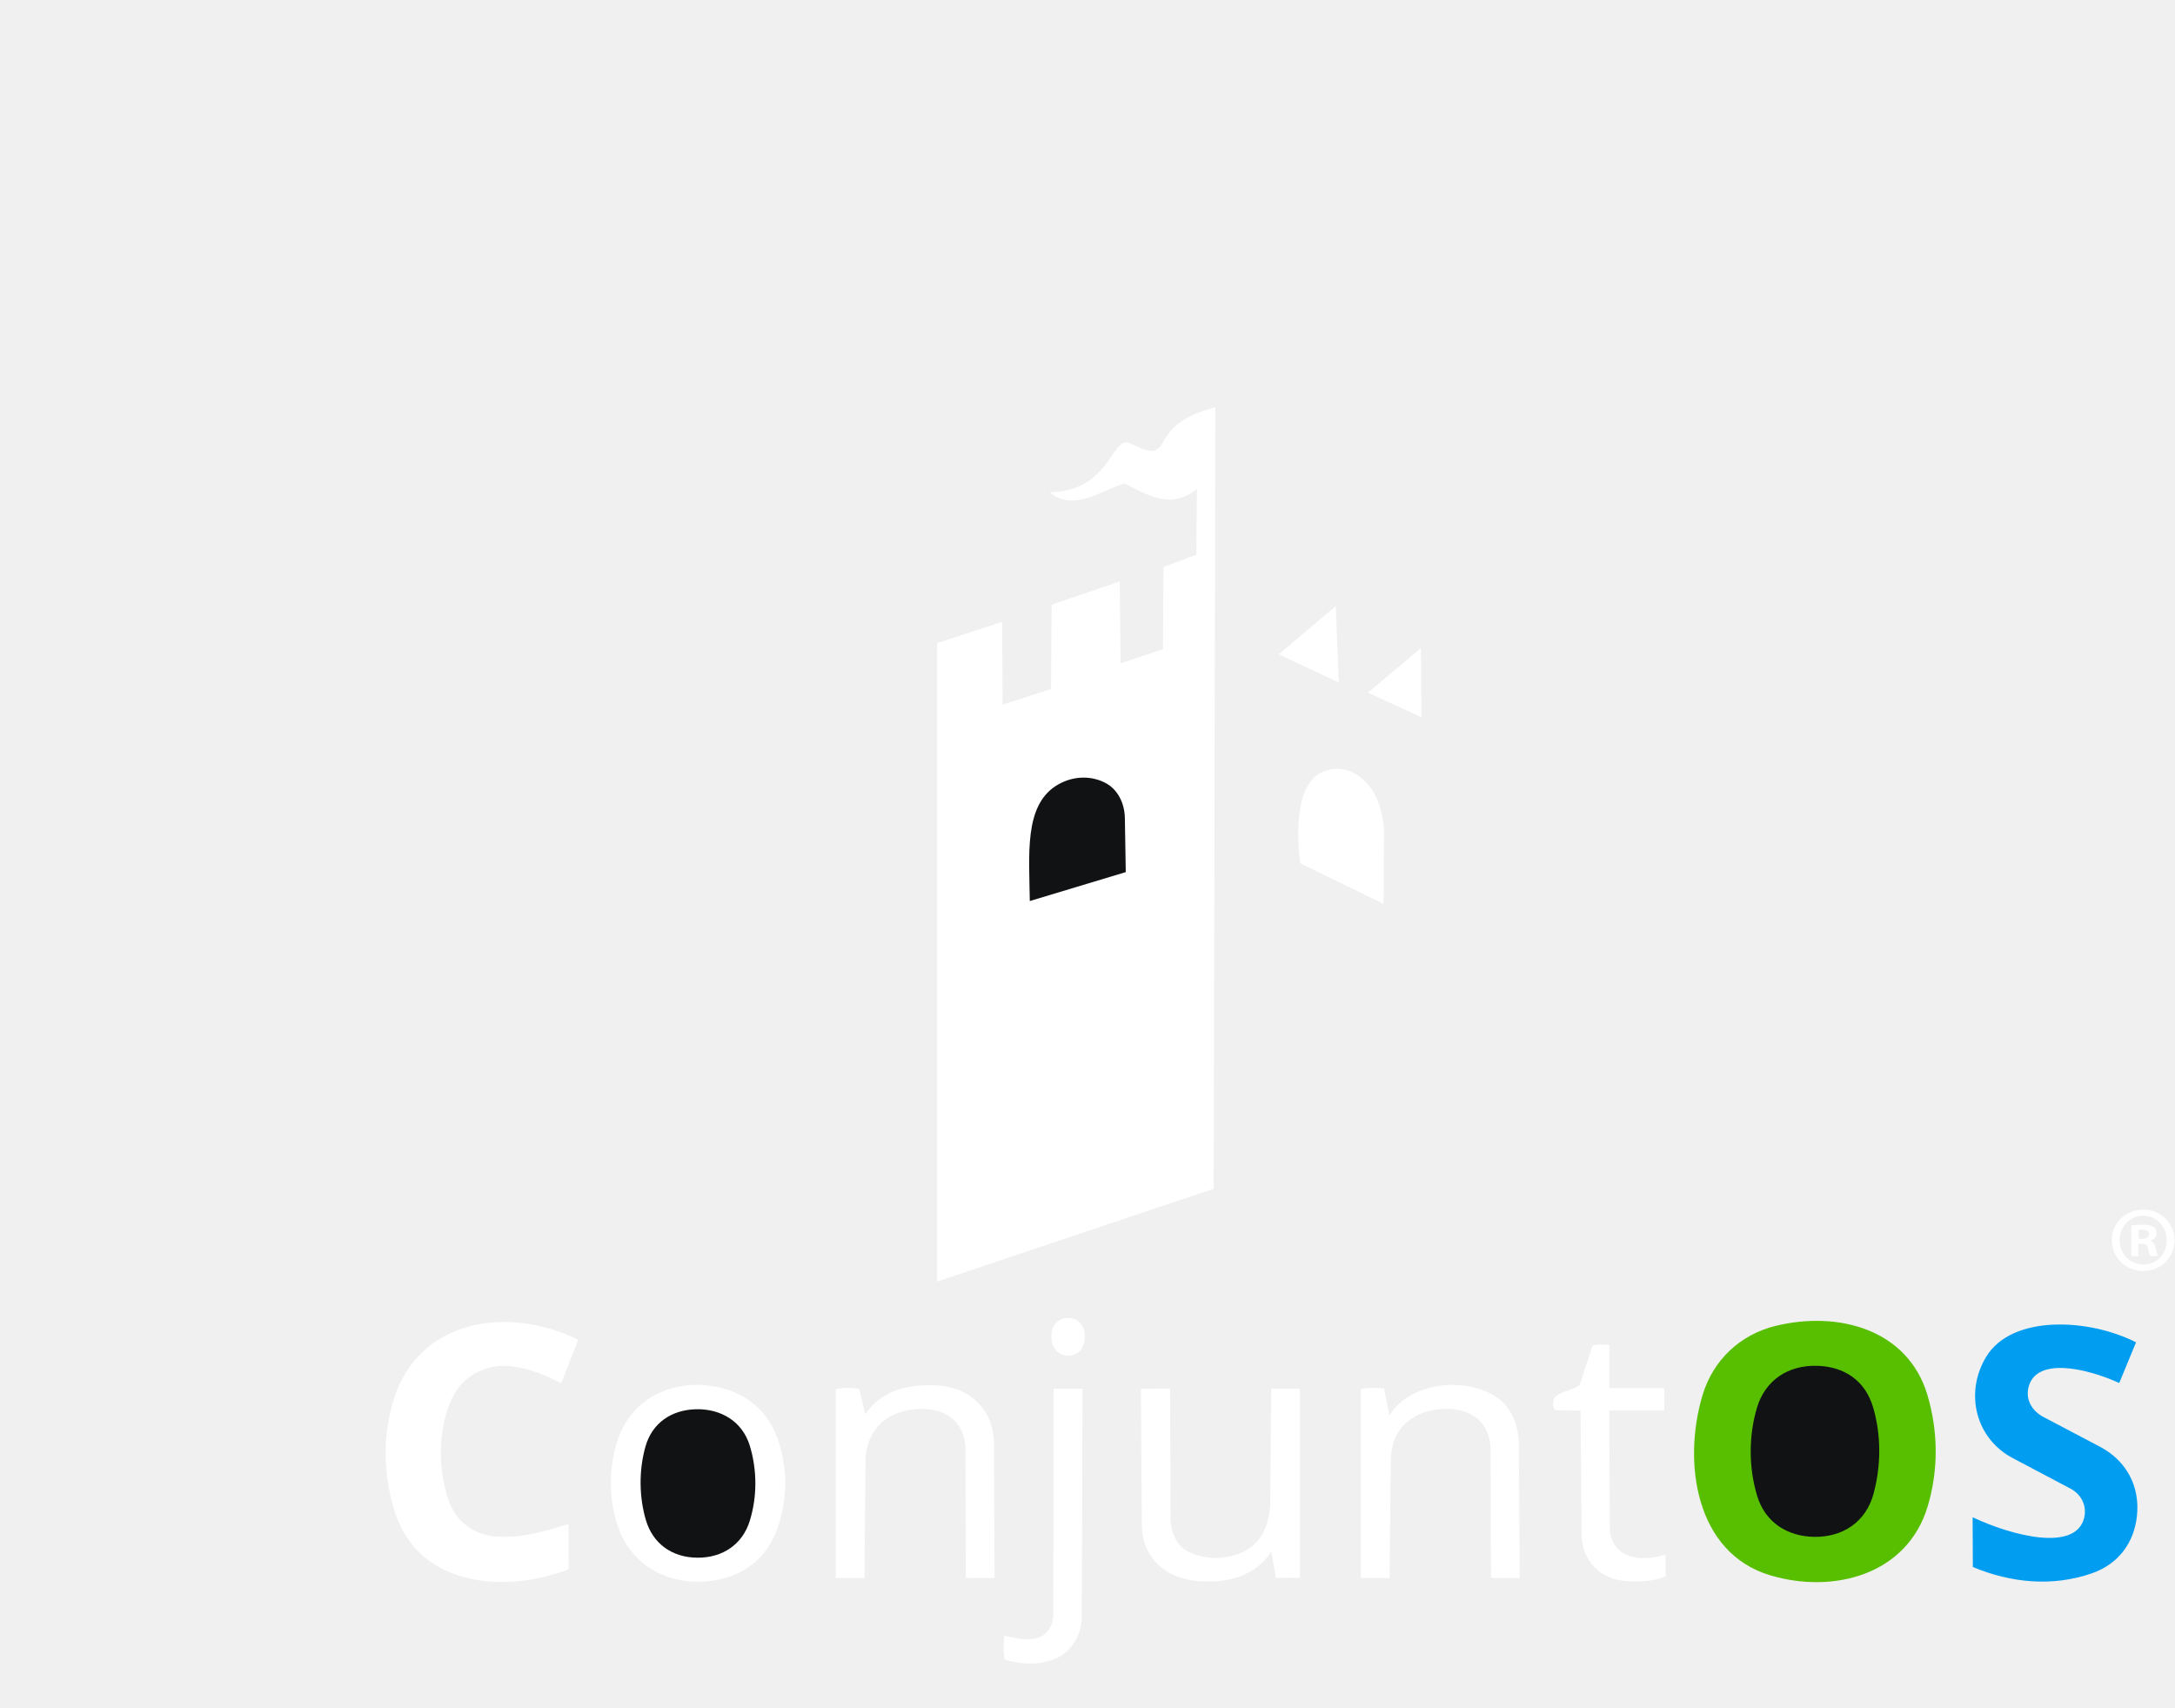
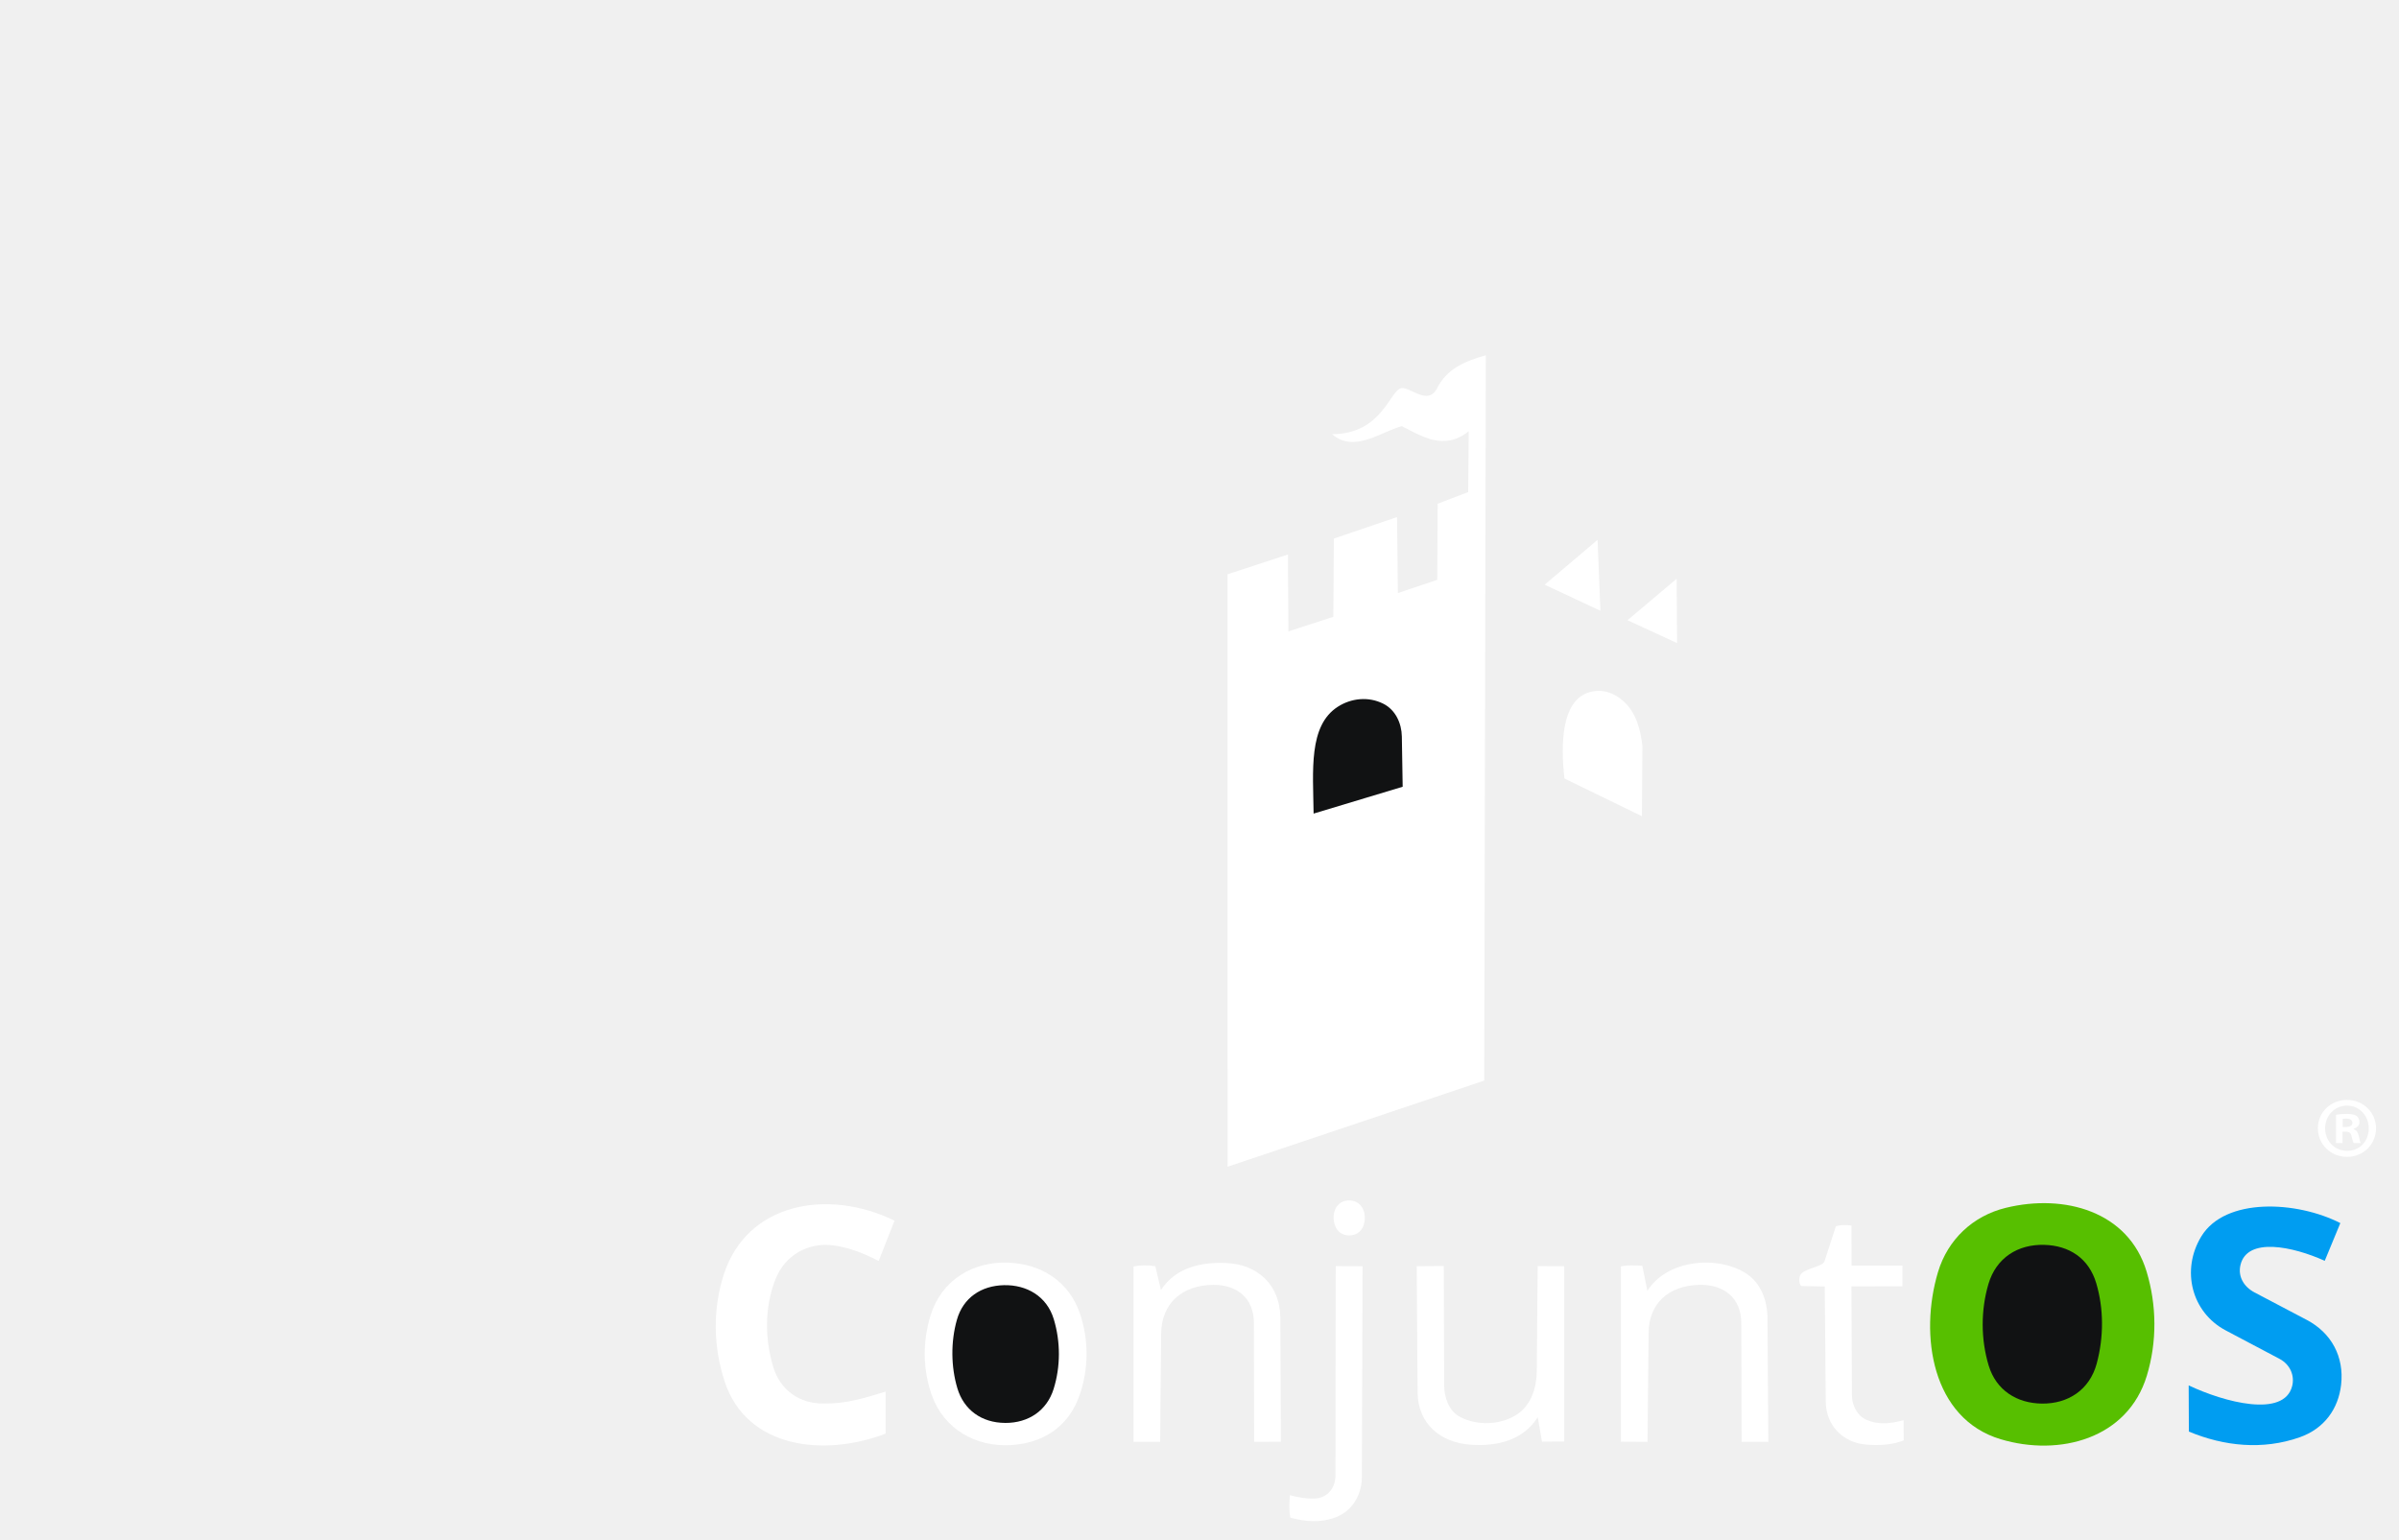
- <svg xmlns="http://www.w3.org/2000/svg" id="Layer_1" version="1.1" viewBox="-114 -20 897 704">
+ <svg xmlns="http://www.w3.org/2000/svg" id="Layer_1" version="1.1" viewBox="-273 -10 1066 684">
  <defs>
    <style>
      .st0 {
        fill: #ffffff;
      }

      .st1 {
        fill: #009df1;
      }

      .st2 {
        fill: #111213;
      }

      .st3 {
        fill: #57bf00;
      }
      
      path:not([class]), polygon:not([class]) { fill: #ffffff; }
    </style>
  </defs>
  <g>
    <path d="M387.23,147.87l-.71,322.34-114.05,38.27-.03-263.25,26.86-8.81.2,34.18,19.96-6.48.26-34.78,28.06-9.54.37,33.76,17.49-5.87.19-33.84,13.56-5.17.23-27.04c-10.92,8.86-20.97,2.14-29.72-2.26-9,2.36-21.15,12.13-30.99,3.57,22.47-.09,25.61-19.71,30.87-20.47,3.93-.57,11.75,7.99,15.81.02,4.24-8.31,11.65-11.83,21.62-14.62Z" />
    <path class="st3" d="M680.96,601.32c-8.5,28.08-38.8,36.08-64.92,28.28-30.61-9.14-36.26-46.26-27.9-74.25,4.35-14.54,15.56-25.03,30.13-28.59,26.07-6.38,54.51,1.58,62.57,28.31,4.54,15.08,4.67,31.21.12,46.25Z" />
    <path class="st1" d="M748.81,628.75c-16.34,5.71-33.45,3.99-49.18-2.56l-.09-20.53c15.77,7.47,42.35,14.56,45.98.33,1.18-4.62-.81-9.58-5.63-12.13l-23.87-12.62c-15.23-8.05-19.93-26.84-10.88-41.76,10.62-17.51,42.53-15.8,61.79-5.94l-6.93,16.76c-14.19-6.41-34.46-10.68-37.44,1.85-1.2,5.05,1.41,9.65,6.22,12.19l23.21,12.21c11.02,5.8,16.7,16.42,15.29,28.81-1.21,10.65-7.42,19.53-18.48,23.39Z" />
    <path d="M93.24,613.71c9.84.14,17.82-2.41,27.27-5.28l.02,18.67c-27.74,10.58-61.83,6.35-71.51-23.11-5.08-15.44-5.38-32.16-.42-47.55,10.28-31.87,46-38.48,75.89-23.99l-7.05,17.91c-6.3-3.21-12.66-5.87-19.85-6.87-11.42-1.6-21.8,4.18-26.1,15.23-4.77,12.23-4.69,26.2-.89,38.8,3.04,10.09,11.62,16.45,22.64,16.19Z" />
    <path d="M206.55,610.46c-4.92,13.8-16.36,20.88-30.19,21.73-15.87.97-30.1-7.17-35.42-22.47-3.95-11.35-3.98-23.69-.44-35.17,4.8-15.59,18.76-24.14,34.79-23.42,14.48.64,26.6,8.3,31.47,22.3,4.08,11.74,4.13,24.89-.2,37.04Z" />
    <path d="M265.91,560.99c-13.65.19-22.82,8.21-22.95,21.66l-.45,48.09h-11.82s0-77.93,0-77.93c3.33-.66,6.25-.61,9.68-.11l2.5,10.58c6.5-9.98,17.77-12.49,28.98-12.01,14.11.61,24.01,9.88,24.07,24.36l.24,55.07-11.88.05-.11-52.95c-.02-10.89-7.5-16.96-18.26-16.82Z" />
    <path d="M410.26,552.65l11.8.04v77.91s-9.88.07-9.88.07l-1.87-10.85c-6.65,10.36-18.16,13.04-29.88,12.2-13.38-.96-23.42-9.27-23.52-23.34l-.39-55.99,12.02-.09.19,53.28c.02,5.08,2.08,11.08,6.78,13.65,7.76,4.25,18.61,3.84,25.95-1.22,5.99-4.13,8.35-11.82,8.41-18.92l.4-46.73Z" />
    <path d="M481.86,560.98c-13.23.4-22.17,8.05-22.3,21.3l-.48,48.47-11.82-.06v-77.92c3.47-.66,6.04-.43,9.5-.26l2.25,11.17c8.6-13.88,31.13-16.02,43.99-7.69,6.5,4.21,9.34,12.12,9.39,19.79l.36,54.97-11.86-.02-.16-52.88c-.03-11.15-7.86-17.2-18.86-16.87Z" />
    <path d="M572.86,621.12l.08,8.98c-5.51,2.1-10.9,2.33-16.74,1.86-10.27-.84-17.83-8.5-17.92-19.05l-.45-51.2-10.09-.19c-1.34-.03-1.54-3.36-.83-4.79,1.51-3.08,9.99-3.69,10.8-6.19l5.07-15.61c2.27-.66,4.31-.61,6.94-.3l.04,17.8,22.6.02v9.18s-22.66.03-22.66.03l.21,48.45c.02,4.48,2.42,9.07,6.41,10.84,5.23,2.33,10.63,1.75,16.55.18Z" />
    <path d="M300.38,664.46c-.69-3.49-.46-6.28-.22-10,3.72.94,6.95,1.6,10.81,1.5,5.66-.15,9.43-4.43,9.44-10.28l.13-93.03,11.92.05-.32,93.84c-.03,8.34-4.82,15.48-12.3,18-6.27,2.11-12.38,1.8-19.46-.08Z" />
    <path d="M456.6,352.72l-34.43-16.76c-1.76-15.28-1.24-33.97,10.26-38.07,6-2.14,11.86-.2,16.4,4.14,5.25,5.02,7.18,12.25,7.97,19.57l-.21,31.11Z" />
    <path class="st0" d="M386.52,470.2l.71-322.34-.71,322.34Z" />
    <polygon points="438.15 261.42 413.37 249.83 436.88 229.91 438.15 261.42" />
    <path d="M333.44,531.4c-.13,4.84-2.94,7.56-6.77,7.62-3.96.05-6.67-2.66-7.04-7.01s1.79-8.02,6.05-8.5,7.91,2.62,7.76,7.89Z" />
    <polygon points="472.22 275.78 450.18 265.62 472.02 247.2 472.22 275.78" />
    <path class="st2" d="M350.28,339.63l-39.58,11.93c-.22-18.98-2.39-39.05,10.78-47.5,5.86-3.76,13.51-4.68,20.17-1.34,5.44,2.72,8.16,8.68,8.26,14.6l.37,22.31Z" />
    <path class="st2" d="M658.7,595.9c-3.21,11.9-12.88,17.97-24.34,17.85-11.11-.12-20.32-5.86-23.67-16.85-3.54-11.65-3.56-24.69-.12-36.31,3.46-11.68,13.1-17.67,24.74-17.38,11.11.27,19.88,5.93,23.18,17.11,3.3,11.17,3.4,23.75.2,35.59Z" />
    <path class="st2" d="M173.64,622.34c-10.59-.05-18.4-5.9-21.24-15.42s-2.98-20.61-.2-30.41,10.79-15.15,20.87-15.38,19.09,4.85,22.19,15.14c3.01,9.98,3.05,20.98-.09,31.01-2.98,9.5-11.05,15.12-21.53,15.07Z" />
  </g>
  <path d="M782.79,491.38c0,7.13-5.6,12.73-12.88,12.73s-12.96-5.6-12.96-12.73,5.75-12.58,12.96-12.58,12.88,5.6,12.88,12.58ZM760.16,491.38c0,5.6,4.14,10.05,9.82,10.05s9.59-4.45,9.59-9.97-4.06-10.12-9.66-10.12-9.74,4.52-9.74,10.05ZM767.91,497.98h-2.91v-12.58c1.15-.23,2.76-.38,4.83-.38,2.38,0,3.45.38,4.37.92.69.54,1.23,1.53,1.23,2.76,0,1.38-1.07,2.45-2.61,2.91v.15c1.23.46,1.92,1.38,2.3,3.07.38,1.92.61,2.68.92,3.14h-3.14c-.38-.46-.61-1.61-1-3.07-.23-1.38-1-1.99-2.61-1.99h-1.38v5.06ZM767.99,490.85h1.38c1.61,0,2.91-.54,2.91-1.84,0-1.15-.84-1.92-2.68-1.92-.77,0-1.3.08-1.61.15v3.6Z" />
</svg>
